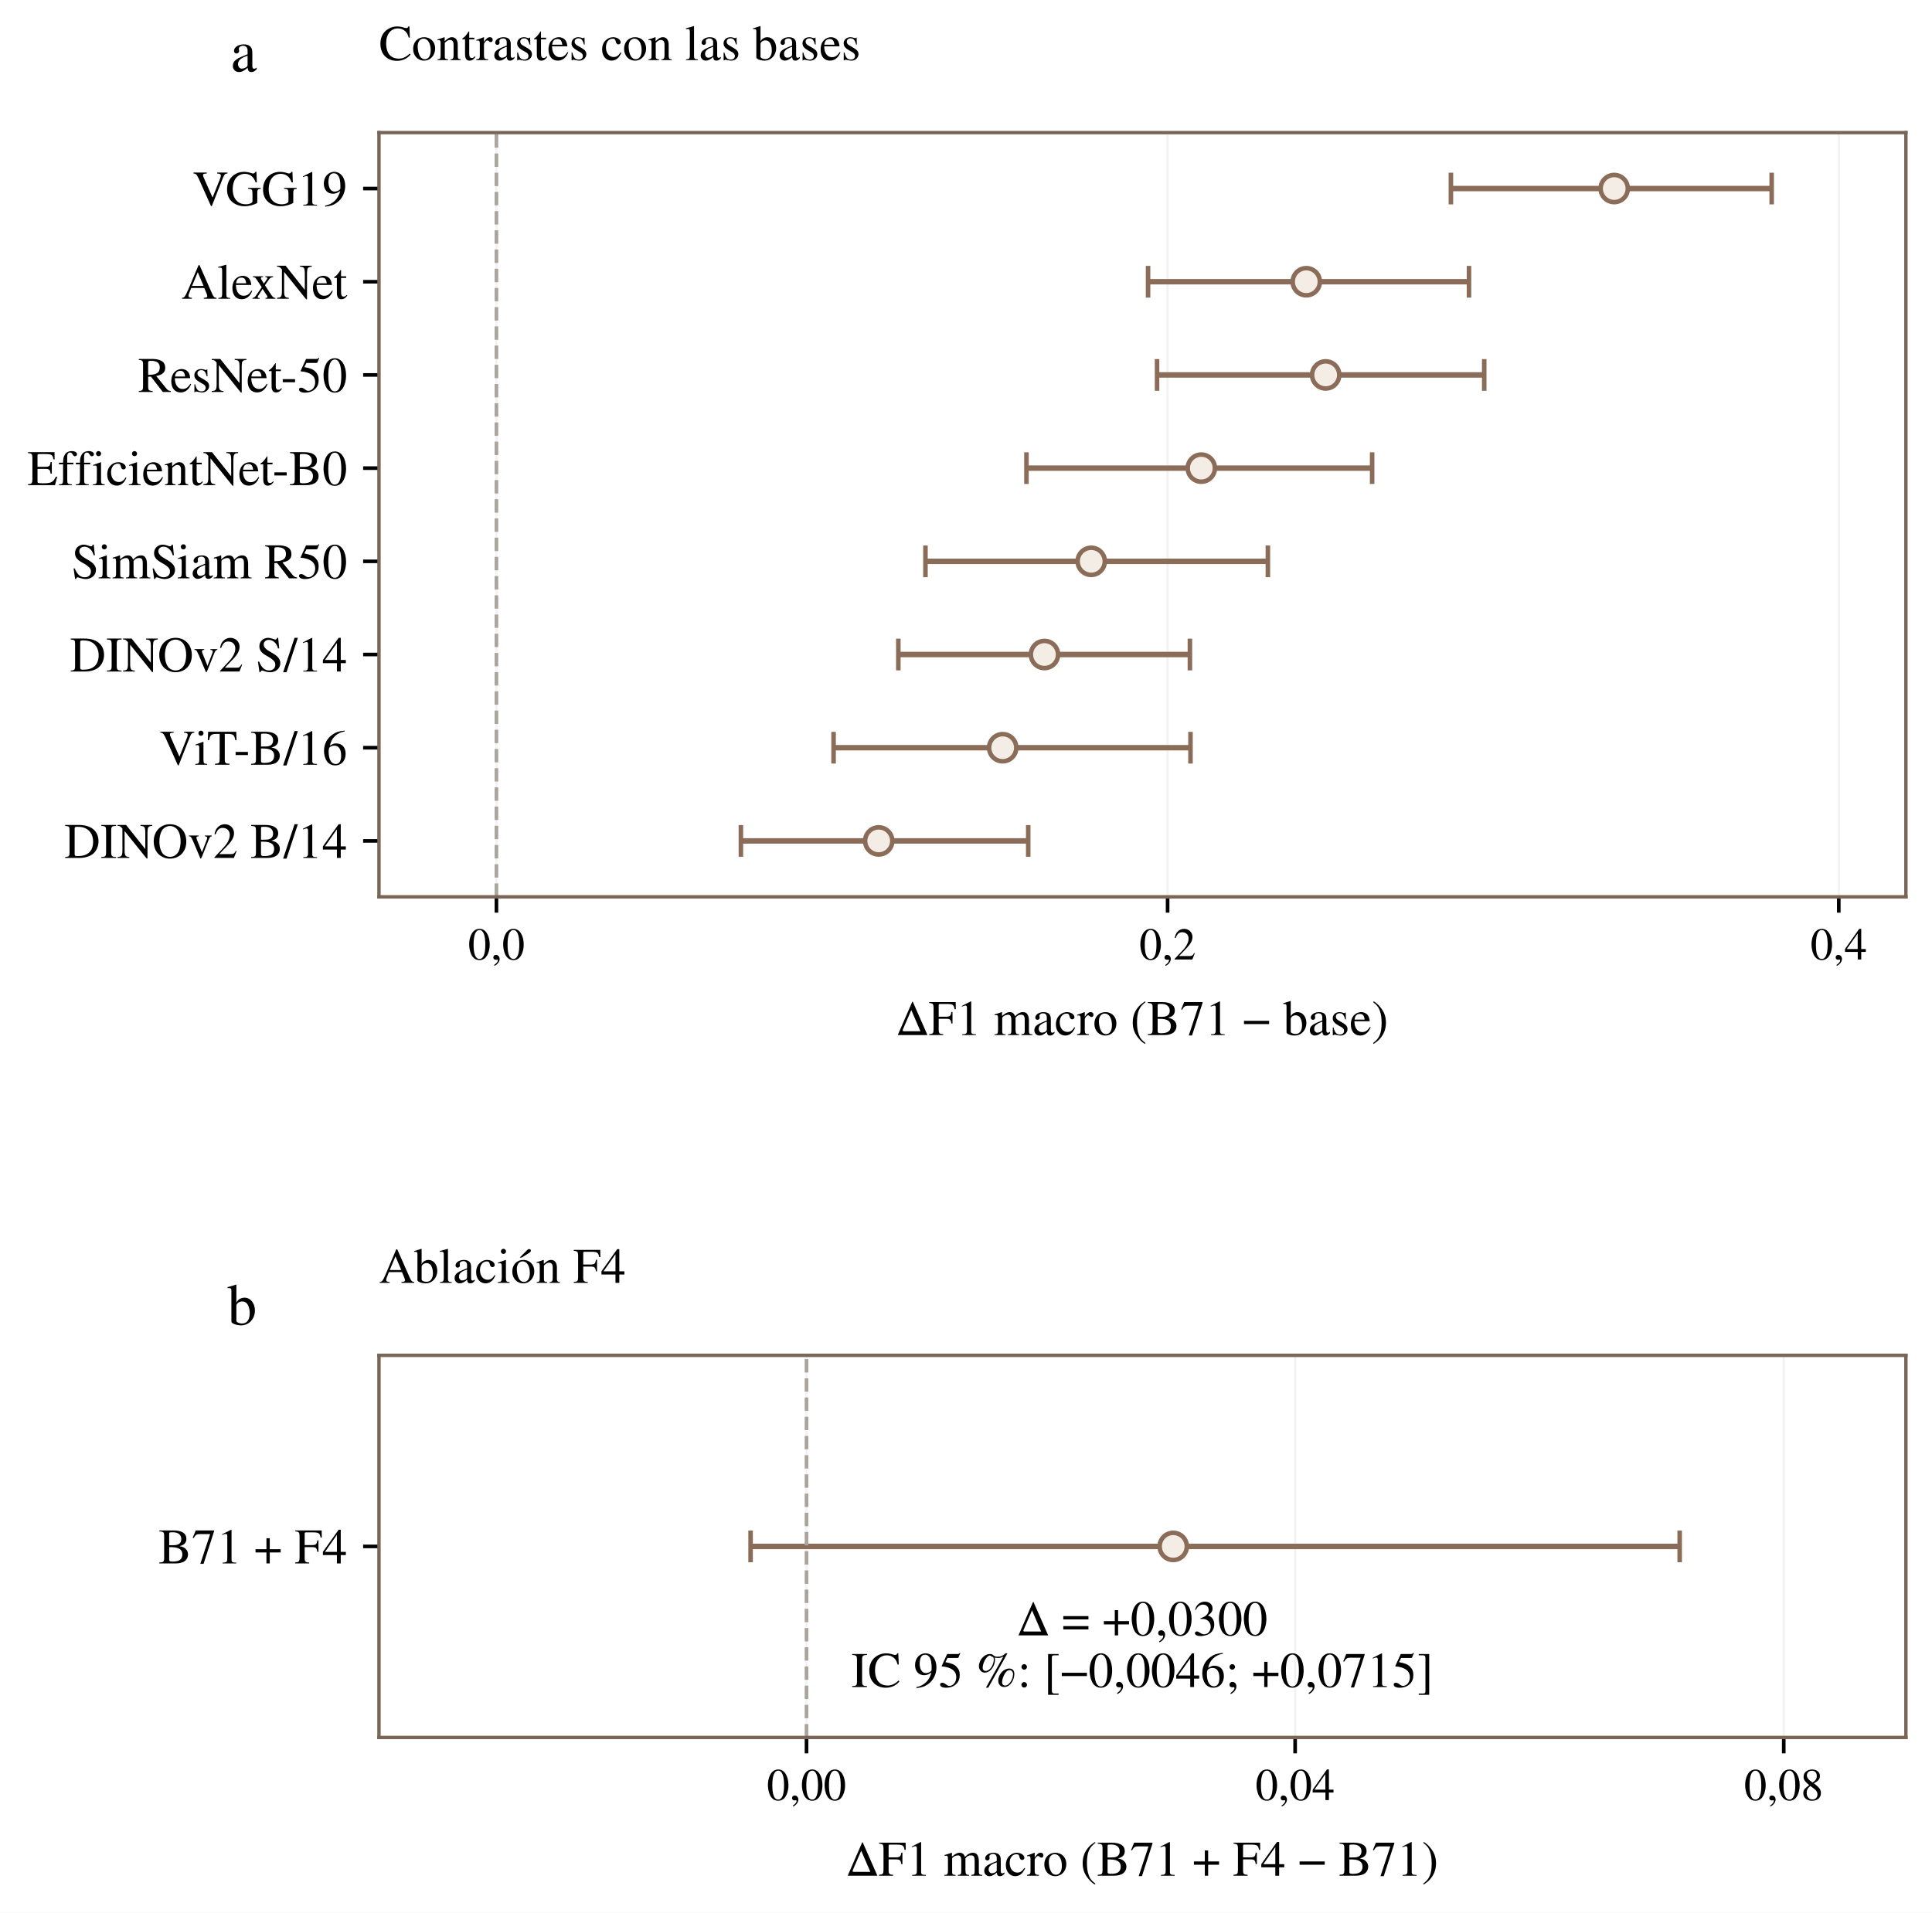
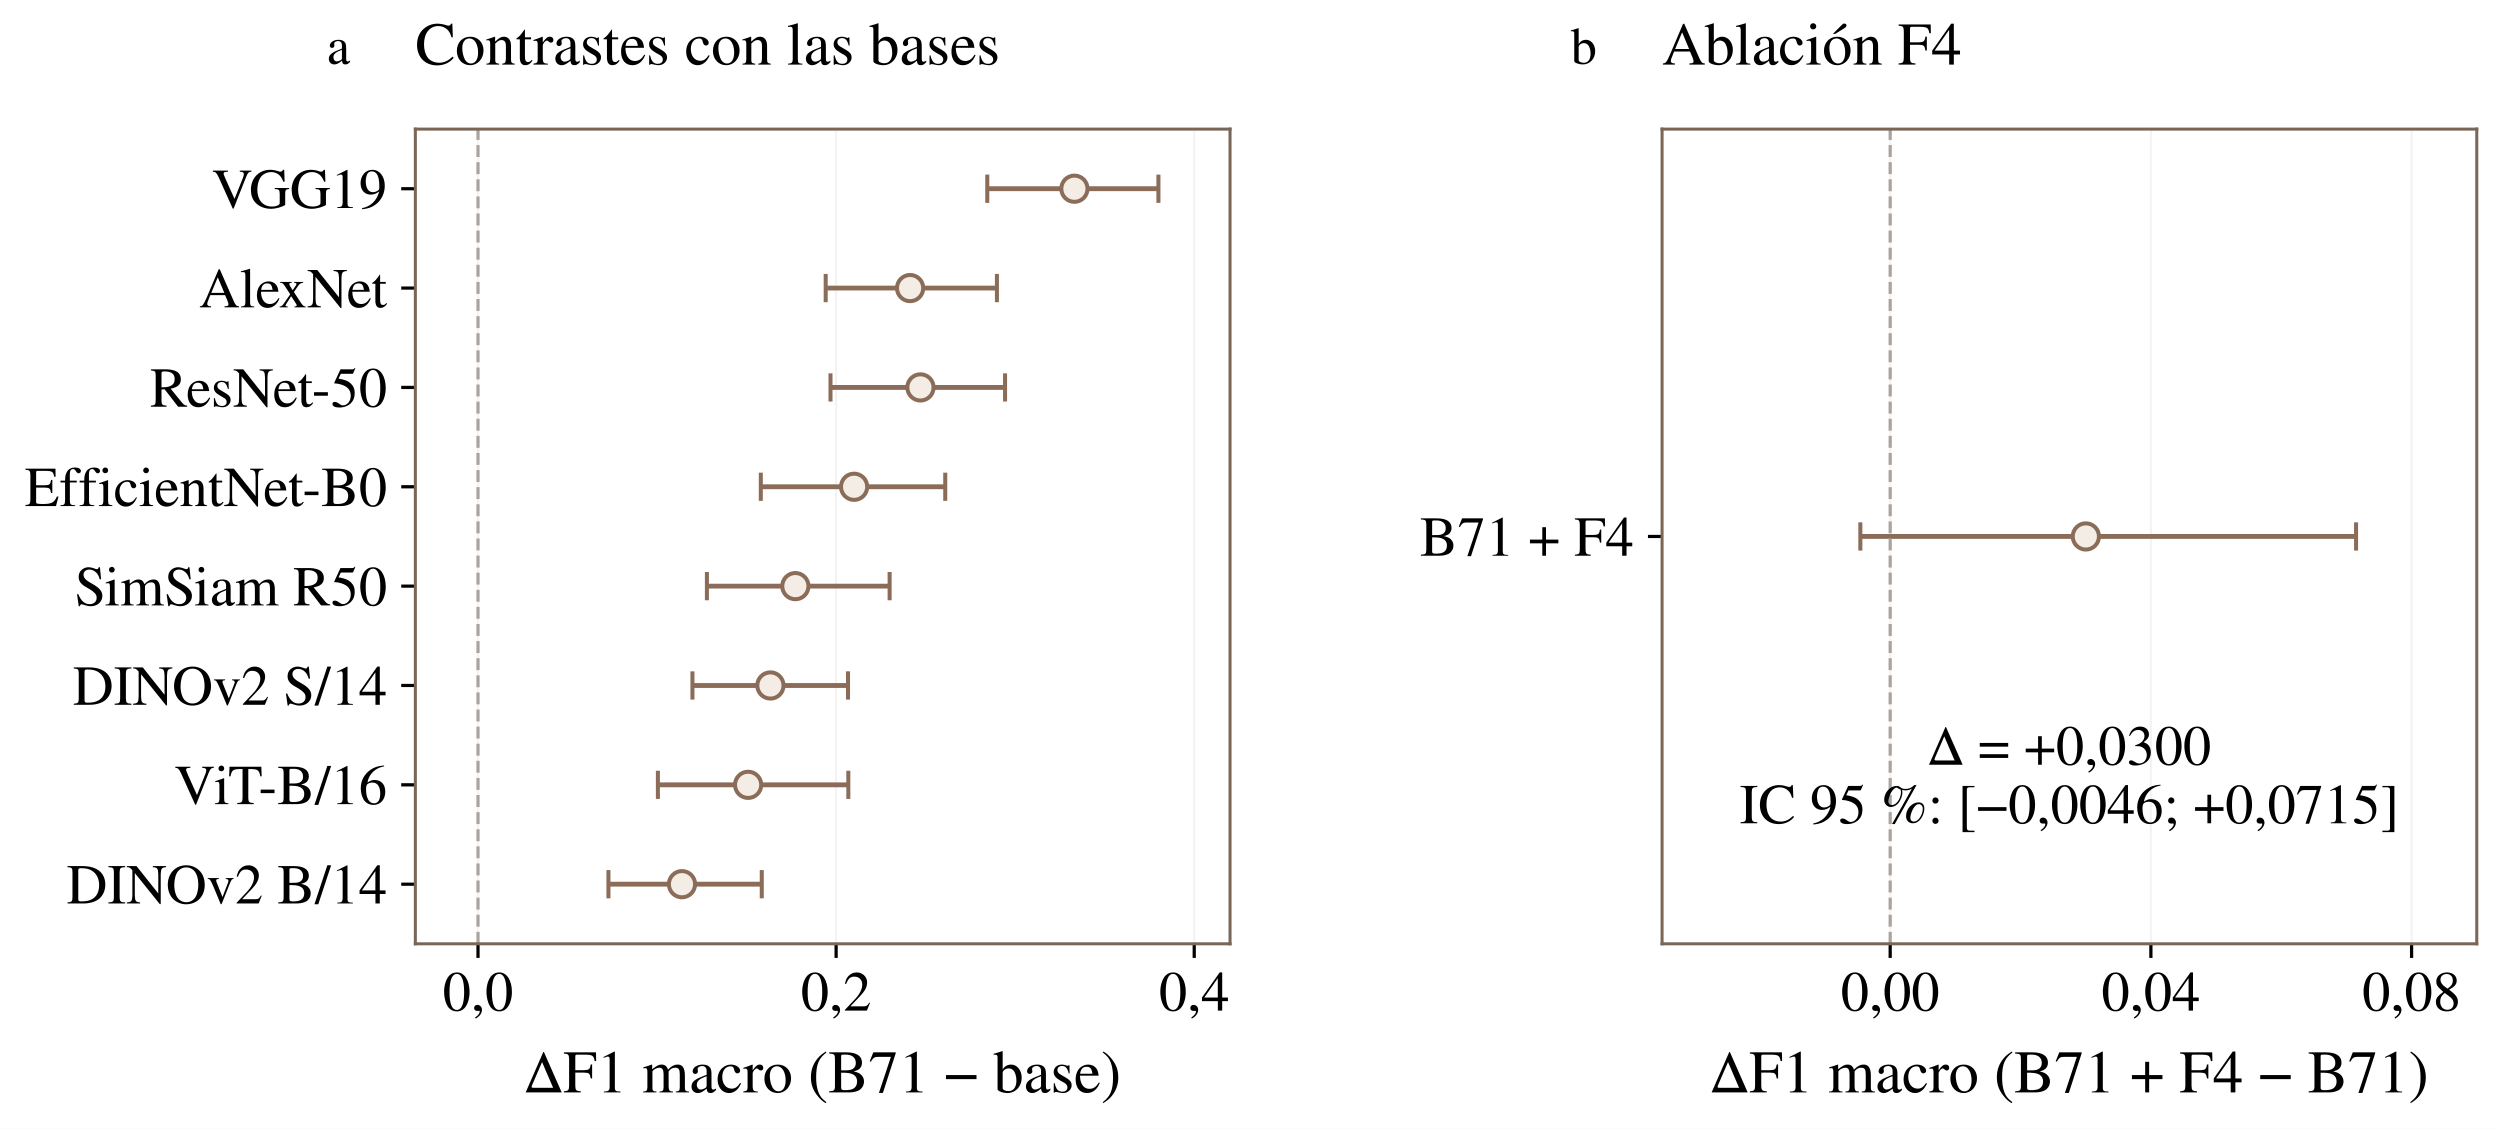
- <svg xmlns="http://www.w3.org/2000/svg" xmlns:xlink="http://www.w3.org/1999/xlink" width="426.353pt" height="422.173pt" viewBox="0 0 426.353 422.173" version="1.1">
+ <svg xmlns="http://www.w3.org/2000/svg" xmlns:xlink="http://www.w3.org/1999/xlink" width="619.742pt" height="279.825pt" viewBox="0 0 619.742 279.825" version="1.1">
  <defs>
    <style type="text/css">*{stroke-linejoin: round; stroke-linecap: butt}</style>
  </defs>
  <g id="figure_1">
    <g id="patch_1">
-       <path d="M 0 422.173  L 426.353 422.173  L 426.353 0  L 0 0  z " style="fill: #ffffff" />
+       <path d="M 0 279.825  L 619.742 279.825  L 619.742 0  L 0 0  z " style="fill: #ffffff" />
    </g>
    <g id="axes_1">
      <g id="patch_2">
-         <path d="M 83.633 197.958  L 420.593 197.958  L 420.593 29.273  L 83.633 29.273  z " style="fill: #ffffff" />
+         <path d="M 102.962 233.965  L 304.922 233.965  L 304.922 32.005  L 102.962 32.005  z " style="fill: #ffffff" />
      </g>
      <g id="matplotlib.axis_1">
        <g id="xtick_1">
          <g id="line2d_1">
-             <path d="M 109.553 197.958  L 109.553 29.273  " clip-path="url(#pa8dec1ca74)" style="fill: none; stroke: #aaa39e; stroke-opacity: 0.14; stroke-width: 0.5; stroke-linecap: square" />
+             <path d="M 118.497 233.965  L 118.497 32.005  " clip-path="url(#pe54e9bf2fb)" style="fill: none; stroke: #aaa39e; stroke-opacity: 0.14; stroke-width: 0.5; stroke-linecap: square" />
          </g>
          <g id="line2d_2">
            <defs>
-               <path id="m7abff35913" d="M 0 0  L 0 3.5  " style="stroke: #000000; stroke-width: 0.8" />
+               <path id="m2e7ed91358" d="M 0 0  L 0 3.5  " style="stroke: #000000; stroke-width: 0.8" />
            </defs>
            <g>
-               <use xlink:href="#m7abff35913" x="109.553" y="197.958" style="stroke: #000000; stroke-width: 0.8" />
+               <use xlink:href="#m2e7ed91358" x="118.497" y="233.965" style="stroke: #000000; stroke-width: 0.8" />
            </g>
          </g>
          <g id="text_1">
-             <text style="font-size: 10px; font-family: 'Nimbus Roman'; text-anchor: middle" x="109.553" y="211.788" transform="rotate(-0 109.5527 211.7881)">0,0</text>
+             <text style="font-size: 14px; font-family: 'Nimbus Roman'; text-anchor: middle" x="118.497" y="250.526" transform="rotate(-0 118.4969 250.5261)">0,0</text>
          </g>
        </g>
        <g id="xtick_2">
          <g id="line2d_3">
-             <path d="M 257.667 197.958  L 257.667 29.273  " clip-path="url(#pa8dec1ca74)" style="fill: none; stroke: #aaa39e; stroke-opacity: 0.14; stroke-width: 0.5; stroke-linecap: square" />
+             <path d="M 207.271 233.965  L 207.271 32.005  " clip-path="url(#pe54e9bf2fb)" style="fill: none; stroke: #aaa39e; stroke-opacity: 0.14; stroke-width: 0.5; stroke-linecap: square" />
          </g>
          <g id="line2d_4">
            <g>
-               <use xlink:href="#m7abff35913" x="257.667" y="197.958" style="stroke: #000000; stroke-width: 0.8" />
+               <use xlink:href="#m2e7ed91358" x="207.271" y="233.965" style="stroke: #000000; stroke-width: 0.8" />
            </g>
          </g>
          <g id="text_2">
-             <text style="font-size: 10px; font-family: 'Nimbus Roman'; text-anchor: middle" x="257.667" y="211.788" transform="rotate(-0 257.6669 211.7881)">0,2</text>
+             <text style="font-size: 14px; font-family: 'Nimbus Roman'; text-anchor: middle" x="207.271" y="250.526" transform="rotate(-0 207.2706 250.5261)">0,2</text>
          </g>
        </g>
        <g id="xtick_3">
          <g id="line2d_5">
-             <path d="M 405.781 197.958  L 405.781 29.273  " clip-path="url(#pa8dec1ca74)" style="fill: none; stroke: #aaa39e; stroke-opacity: 0.14; stroke-width: 0.5; stroke-linecap: square" />
+             <path d="M 296.044 233.965  L 296.044 32.005  " clip-path="url(#pe54e9bf2fb)" style="fill: none; stroke: #aaa39e; stroke-opacity: 0.14; stroke-width: 0.5; stroke-linecap: square" />
          </g>
          <g id="line2d_6">
            <g>
-               <use xlink:href="#m7abff35913" x="405.781" y="197.958" style="stroke: #000000; stroke-width: 0.8" />
+               <use xlink:href="#m2e7ed91358" x="296.044" y="233.965" style="stroke: #000000; stroke-width: 0.8" />
            </g>
          </g>
          <g id="text_3">
-             <text style="font-size: 10px; font-family: 'Nimbus Roman'; text-anchor: middle" x="405.781" y="211.788" transform="rotate(-0 405.7812 211.7881)">0,4</text>
+             <text style="font-size: 14px; font-family: 'Nimbus Roman'; text-anchor: middle" x="296.044" y="250.526" transform="rotate(-0 296.0442 250.5261)">0,4</text>
          </g>
        </g>
        <g id="text_4">
-           <text style="font-size: 11px; font-family: 'Nimbus Roman'; text-anchor: middle" x="252.113" y="228.471" transform="rotate(-0 252.1127 228.471)">ΔF1 macro (B71 − base)</text>
+           <text style="font-size: 15px; font-family: 'Nimbus Roman'; text-anchor: middle" x="203.942" y="270.809" transform="rotate(-0 203.9416 270.8091)">ΔF1 macro (B71 − base)</text>
        </g>
      </g>
      <g id="matplotlib.axis_2">
        <g id="ytick_1">
          <g id="line2d_7">
            <defs>
-               <path id="m0ff1f3ee0d" d="M 0 0  L -3.5 0  " style="stroke: #000000; stroke-width: 0.8" />
+               <path id="me43b54117c" d="M 0 0  L -3.5 0  " style="stroke: #000000; stroke-width: 0.8" />
            </defs>
            <g>
-               <use xlink:href="#m0ff1f3ee0d" x="83.633" y="41.616" style="stroke: #000000; stroke-width: 0.8" />
+               <use xlink:href="#me43b54117c" x="102.962" y="46.782" style="stroke: #000000; stroke-width: 0.8" />
            </g>
          </g>
          <g id="text_5">
-             <text style="font-size: 11px; font-family: 'Nimbus Roman'; text-anchor: end" x="76.633" y="45.372" transform="rotate(-0 76.63266 45.37184)">VGG19</text>
+             <text style="font-size: 14px; font-family: 'Nimbus Roman'; text-anchor: end" x="95.962" y="51.563" transform="rotate(-0 95.96156 51.56287)">VGG19</text>
          </g>
        </g>
        <g id="ytick_2">
          <g id="line2d_8">
            <g>
-               <use xlink:href="#m0ff1f3ee0d" x="83.633" y="62.187" style="stroke: #000000; stroke-width: 0.8" />
+               <use xlink:href="#me43b54117c" x="102.962" y="71.411" style="stroke: #000000; stroke-width: 0.8" />
            </g>
          </g>
          <g id="text_6">
-             <text style="font-size: 11px; font-family: 'Nimbus Roman'; text-anchor: end" x="76.633" y="65.943" transform="rotate(-0 76.63266 65.94327)">AlexNet</text>
+             <text style="font-size: 14px; font-family: 'Nimbus Roman'; text-anchor: end" x="95.962" y="76.192" transform="rotate(-0 95.96156 76.19214)">AlexNet</text>
          </g>
        </g>
        <g id="ytick_3">
          <g id="line2d_9">
            <g>
-               <use xlink:href="#m0ff1f3ee0d" x="83.633" y="82.758" style="stroke: #000000; stroke-width: 0.8" />
+               <use xlink:href="#me43b54117c" x="102.962" y="96.041" style="stroke: #000000; stroke-width: 0.8" />
            </g>
          </g>
          <g id="text_7">
-             <text style="font-size: 11px; font-family: 'Nimbus Roman'; text-anchor: end" x="76.633" y="86.515" transform="rotate(-0 76.63266 86.5147)">ResNet-50</text>
+             <text style="font-size: 14px; font-family: 'Nimbus Roman'; text-anchor: end" x="95.962" y="100.821" transform="rotate(-0 95.96156 100.8214)">ResNet-50</text>
          </g>
        </g>
        <g id="ytick_4">
          <g id="line2d_10">
            <g>
-               <use xlink:href="#m0ff1f3ee0d" x="83.633" y="103.33" style="stroke: #000000; stroke-width: 0.8" />
+               <use xlink:href="#me43b54117c" x="102.962" y="120.67" style="stroke: #000000; stroke-width: 0.8" />
            </g>
          </g>
          <g id="text_8">
-             <text style="font-size: 11px; font-family: 'Nimbus Roman'; text-anchor: end" x="76.633" y="107.086" transform="rotate(-0 76.63266 107.0861)">EfficientNet-B0</text>
+             <text style="font-size: 14px; font-family: 'Nimbus Roman'; text-anchor: end" x="95.962" y="125.451" transform="rotate(-0 95.96156 125.4507)">EfficientNet-B0</text>
          </g>
        </g>
        <g id="ytick_5">
          <g id="line2d_11">
            <g>
-               <use xlink:href="#m0ff1f3ee0d" x="83.633" y="123.901" style="stroke: #000000; stroke-width: 0.8" />
+               <use xlink:href="#me43b54117c" x="102.962" y="145.299" style="stroke: #000000; stroke-width: 0.8" />
            </g>
          </g>
          <g id="text_9">
-             <text style="font-size: 11px; font-family: 'Nimbus Roman'; text-anchor: end" x="76.633" y="127.658" transform="rotate(-0 76.63266 127.6576)">SimSiam R50</text>
+             <text style="font-size: 14px; font-family: 'Nimbus Roman'; text-anchor: end" x="95.962" y="150.08" transform="rotate(-0 95.96156 150.0799)">SimSiam R50</text>
          </g>
        </g>
        <g id="ytick_6">
          <g id="line2d_12">
            <g>
-               <use xlink:href="#m0ff1f3ee0d" x="83.633" y="144.473" style="stroke: #000000; stroke-width: 0.8" />
+               <use xlink:href="#me43b54117c" x="102.962" y="169.928" style="stroke: #000000; stroke-width: 0.8" />
            </g>
          </g>
          <g id="text_10">
-             <text style="font-size: 11px; font-family: 'Nimbus Roman'; text-anchor: end" x="76.633" y="148.229" transform="rotate(-0 76.63266 148.229)">DINOv2 S/14</text>
+             <text style="font-size: 14px; font-family: 'Nimbus Roman'; text-anchor: end" x="95.962" y="174.709" transform="rotate(-0 95.96156 174.7092)">DINOv2 S/14</text>
          </g>
        </g>
        <g id="ytick_7">
          <g id="line2d_13">
            <g>
-               <use xlink:href="#m0ff1f3ee0d" x="83.633" y="165.044" style="stroke: #000000; stroke-width: 0.8" />
+               <use xlink:href="#me43b54117c" x="102.962" y="194.558" style="stroke: #000000; stroke-width: 0.8" />
            </g>
          </g>
          <g id="text_11">
-             <text style="font-size: 11px; font-family: 'Nimbus Roman'; text-anchor: end" x="76.633" y="168.8" transform="rotate(-0 76.63266 168.8004)">ViT-B/16</text>
+             <text style="font-size: 14px; font-family: 'Nimbus Roman'; text-anchor: end" x="95.962" y="199.338" transform="rotate(-0 95.96156 199.3385)">ViT-B/16</text>
          </g>
        </g>
        <g id="ytick_8">
          <g id="line2d_14">
            <g>
-               <use xlink:href="#m0ff1f3ee0d" x="83.633" y="185.616" style="stroke: #000000; stroke-width: 0.8" />
+               <use xlink:href="#me43b54117c" x="102.962" y="219.187" style="stroke: #000000; stroke-width: 0.8" />
            </g>
          </g>
          <g id="text_12">
-             <text style="font-size: 11px; font-family: 'Nimbus Roman'; text-anchor: end" x="76.633" y="189.372" transform="rotate(-0 76.63266 189.3718)">DINOv2 B/14</text>
+             <text style="font-size: 14px; font-family: 'Nimbus Roman'; text-anchor: end" x="95.962" y="223.968" transform="rotate(-0 95.96156 223.9678)">DINOv2 B/14</text>
          </g>
        </g>
      </g>
      <g id="LineCollection_1">
-         <path d="M 320.184 41.616  L 390.972 41.616  " clip-path="url(#pa8dec1ca74)" style="fill: none; stroke: #8a6c58; stroke-width: 1.2" />
-         <path d="M 253.355 62.187  L 324.178 62.187  " clip-path="url(#pa8dec1ca74)" style="fill: none; stroke: #8a6c58; stroke-width: 1.2" />
-         <path d="M 255.338 82.758  L 327.538 82.758  " clip-path="url(#pa8dec1ca74)" style="fill: none; stroke: #8a6c58; stroke-width: 1.2" />
-         <path d="M 226.517 103.33  L 302.803 103.33  " clip-path="url(#pa8dec1ca74)" style="fill: none; stroke: #8a6c58; stroke-width: 1.2" />
-         <path d="M 204.228 123.901  L 279.795 123.901  " clip-path="url(#pa8dec1ca74)" style="fill: none; stroke: #8a6c58; stroke-width: 1.2" />
-         <path d="M 198.244 144.473  L 262.588 144.473  " clip-path="url(#pa8dec1ca74)" style="fill: none; stroke: #8a6c58; stroke-width: 1.2" />
-         <path d="M 183.953 165.044  L 262.716 165.044  " clip-path="url(#pa8dec1ca74)" style="fill: none; stroke: #8a6c58; stroke-width: 1.2" />
-         <path d="M 163.5 185.616  L 226.909 185.616  " clip-path="url(#pa8dec1ca74)" style="fill: none; stroke: #8a6c58; stroke-width: 1.2" />
+         <path d="M 244.741 46.782  L 287.168 46.782  " clip-path="url(#pe54e9bf2fb)" style="fill: none; stroke: #8a6c58; stroke-width: 1.2" />
+         <path d="M 204.686 71.411  L 247.134 71.411  " clip-path="url(#pe54e9bf2fb)" style="fill: none; stroke: #8a6c58; stroke-width: 1.2" />
+         <path d="M 205.875 96.041  L 249.148 96.041  " clip-path="url(#pe54e9bf2fb)" style="fill: none; stroke: #8a6c58; stroke-width: 1.2" />
+         <path d="M 188.601 120.67  L 234.323 120.67  " clip-path="url(#pe54e9bf2fb)" style="fill: none; stroke: #8a6c58; stroke-width: 1.2" />
+         <path d="M 175.241 145.299  L 220.533 145.299  " clip-path="url(#pe54e9bf2fb)" style="fill: none; stroke: #8a6c58; stroke-width: 1.2" />
+         <path d="M 171.655 169.928  L 210.22 169.928  " clip-path="url(#pe54e9bf2fb)" style="fill: none; stroke: #8a6c58; stroke-width: 1.2" />
+         <path d="M 163.089 194.558  L 210.297 194.558  " clip-path="url(#pe54e9bf2fb)" style="fill: none; stroke: #8a6c58; stroke-width: 1.2" />
+         <path d="M 150.831 219.187  L 188.836 219.187  " clip-path="url(#pe54e9bf2fb)" style="fill: none; stroke: #8a6c58; stroke-width: 1.2" />
      </g>
      <g id="line2d_15">
        <defs>
-           <path id="m8b3fb5da01" d="M 0 3.5  L 0 -3.5  " style="stroke: #8a6c58" />
+           <path id="mef8d667478" d="M 0 3.5  L 0 -3.5  " style="stroke: #8a6c58" />
        </defs>
-         <g clip-path="url(#pa8dec1ca74)">
-           <use xlink:href="#m8b3fb5da01" x="320.184" y="41.616" style="fill: #8a6c58; stroke: #8a6c58" />
-           <use xlink:href="#m8b3fb5da01" x="253.355" y="62.187" style="fill: #8a6c58; stroke: #8a6c58" />
-           <use xlink:href="#m8b3fb5da01" x="255.338" y="82.758" style="fill: #8a6c58; stroke: #8a6c58" />
-           <use xlink:href="#m8b3fb5da01" x="226.517" y="103.33" style="fill: #8a6c58; stroke: #8a6c58" />
-           <use xlink:href="#m8b3fb5da01" x="204.228" y="123.901" style="fill: #8a6c58; stroke: #8a6c58" />
-           <use xlink:href="#m8b3fb5da01" x="198.244" y="144.473" style="fill: #8a6c58; stroke: #8a6c58" />
-           <use xlink:href="#m8b3fb5da01" x="183.953" y="165.044" style="fill: #8a6c58; stroke: #8a6c58" />
-           <use xlink:href="#m8b3fb5da01" x="163.5" y="185.616" style="fill: #8a6c58; stroke: #8a6c58" />
+         <g clip-path="url(#pe54e9bf2fb)">
+           <use xlink:href="#mef8d667478" x="244.741" y="46.782" style="fill: #8a6c58; stroke: #8a6c58" />
+           <use xlink:href="#mef8d667478" x="204.686" y="71.411" style="fill: #8a6c58; stroke: #8a6c58" />
+           <use xlink:href="#mef8d667478" x="205.875" y="96.041" style="fill: #8a6c58; stroke: #8a6c58" />
+           <use xlink:href="#mef8d667478" x="188.601" y="120.67" style="fill: #8a6c58; stroke: #8a6c58" />
+           <use xlink:href="#mef8d667478" x="175.241" y="145.299" style="fill: #8a6c58; stroke: #8a6c58" />
+           <use xlink:href="#mef8d667478" x="171.655" y="169.928" style="fill: #8a6c58; stroke: #8a6c58" />
+           <use xlink:href="#mef8d667478" x="163.089" y="194.558" style="fill: #8a6c58; stroke: #8a6c58" />
+           <use xlink:href="#mef8d667478" x="150.831" y="219.187" style="fill: #8a6c58; stroke: #8a6c58" />
        </g>
      </g>
      <g id="line2d_16">
-         <g clip-path="url(#pa8dec1ca74)">
-           <use xlink:href="#m8b3fb5da01" x="390.972" y="41.616" style="fill: #8a6c58; stroke: #8a6c58" />
-           <use xlink:href="#m8b3fb5da01" x="324.178" y="62.187" style="fill: #8a6c58; stroke: #8a6c58" />
-           <use xlink:href="#m8b3fb5da01" x="327.538" y="82.758" style="fill: #8a6c58; stroke: #8a6c58" />
-           <use xlink:href="#m8b3fb5da01" x="302.803" y="103.33" style="fill: #8a6c58; stroke: #8a6c58" />
-           <use xlink:href="#m8b3fb5da01" x="279.795" y="123.901" style="fill: #8a6c58; stroke: #8a6c58" />
-           <use xlink:href="#m8b3fb5da01" x="262.588" y="144.473" style="fill: #8a6c58; stroke: #8a6c58" />
-           <use xlink:href="#m8b3fb5da01" x="262.716" y="165.044" style="fill: #8a6c58; stroke: #8a6c58" />
-           <use xlink:href="#m8b3fb5da01" x="226.909" y="185.616" style="fill: #8a6c58; stroke: #8a6c58" />
+         <g clip-path="url(#pe54e9bf2fb)">
+           <use xlink:href="#mef8d667478" x="287.168" y="46.782" style="fill: #8a6c58; stroke: #8a6c58" />
+           <use xlink:href="#mef8d667478" x="247.134" y="71.411" style="fill: #8a6c58; stroke: #8a6c58" />
+           <use xlink:href="#mef8d667478" x="249.148" y="96.041" style="fill: #8a6c58; stroke: #8a6c58" />
+           <use xlink:href="#mef8d667478" x="234.323" y="120.67" style="fill: #8a6c58; stroke: #8a6c58" />
+           <use xlink:href="#mef8d667478" x="220.533" y="145.299" style="fill: #8a6c58; stroke: #8a6c58" />
+           <use xlink:href="#mef8d667478" x="210.22" y="169.928" style="fill: #8a6c58; stroke: #8a6c58" />
+           <use xlink:href="#mef8d667478" x="210.297" y="194.558" style="fill: #8a6c58; stroke: #8a6c58" />
+           <use xlink:href="#mef8d667478" x="188.836" y="219.187" style="fill: #8a6c58; stroke: #8a6c58" />
        </g>
      </g>
      <g id="line2d_17">
-         <path d="M 109.553 197.958  L 109.553 29.273  " clip-path="url(#pa8dec1ca74)" style="fill: none; stroke-dasharray: 2.96,1.28; stroke-dashoffset: 0; stroke: #aaa39e; stroke-width: 0.8" />
+         <path d="M 118.497 233.965  L 118.497 32.005  " clip-path="url(#pe54e9bf2fb)" style="fill: none; stroke-dasharray: 2.96,1.28; stroke-dashoffset: 0; stroke: #aaa39e; stroke-width: 0.8" />
      </g>
      <g id="line2d_18">
        <defs>
-           <path id="mca88afab78" d="M 0 3  C 0.796 3 1.559 2.684 2.121 2.121  C 2.684 1.559 3 0.796 3 0  C 3 -0.796 2.684 -1.559 2.121 -2.121  C 1.559 -2.684 0.796 -3 0 -3  C -0.796 -3 -1.559 -2.684 -2.121 -2.121  C -2.684 -1.559 -3 -0.796 -3 0  C -3 0.796 -2.684 1.559 -2.121 2.121  C -1.559 2.684 -0.796 3 0 3  z " style="stroke: #8a6c58" />
+           <path id="me9ff58acec" d="M 0 3.25  C 0.862 3.25 1.689 2.908 2.298 2.298  C 2.908 1.689 3.25 0.862 3.25 0  C 3.25 -0.862 2.908 -1.689 2.298 -2.298  C 1.689 -2.908 0.862 -3.25 0 -3.25  C -0.862 -3.25 -1.689 -2.908 -2.298 -2.298  C -2.908 -1.689 -3.25 -0.862 -3.25 0  C -3.25 0.862 -2.908 1.689 -2.298 2.298  C -1.689 2.908 -0.862 3.25 0 3.25  z " style="stroke: #8a6c58" />
        </defs>
-         <g clip-path="url(#pa8dec1ca74)">
-           <use xlink:href="#mca88afab78" x="356.228" y="41.616" style="fill: #f4ede6; stroke: #8a6c58" />
-           <use xlink:href="#mca88afab78" x="288.269" y="62.187" style="fill: #f4ede6; stroke: #8a6c58" />
-           <use xlink:href="#mca88afab78" x="292.551" y="82.758" style="fill: #f4ede6; stroke: #8a6c58" />
-           <use xlink:href="#mca88afab78" x="265.106" y="103.33" style="fill: #f4ede6; stroke: #8a6c58" />
-           <use xlink:href="#mca88afab78" x="240.811" y="123.901" style="fill: #f4ede6; stroke: #8a6c58" />
-           <use xlink:href="#mca88afab78" x="230.49" y="144.473" style="fill: #f4ede6; stroke: #8a6c58" />
-           <use xlink:href="#mca88afab78" x="221.272" y="165.044" style="fill: #f4ede6; stroke: #8a6c58" />
-           <use xlink:href="#mca88afab78" x="193.913" y="185.616" style="fill: #f4ede6; stroke: #8a6c58" />
+         <g clip-path="url(#pe54e9bf2fb)">
+           <use xlink:href="#me9ff58acec" x="266.344" y="46.782" style="fill: #f4ede6; stroke: #8a6c58" />
+           <use xlink:href="#me9ff58acec" x="225.612" y="71.411" style="fill: #f4ede6; stroke: #8a6c58" />
+           <use xlink:href="#me9ff58acec" x="228.178" y="96.041" style="fill: #f4ede6; stroke: #8a6c58" />
+           <use xlink:href="#me9ff58acec" x="211.729" y="120.67" style="fill: #f4ede6; stroke: #8a6c58" />
+           <use xlink:href="#me9ff58acec" x="197.168" y="145.299" style="fill: #f4ede6; stroke: #8a6c58" />
+           <use xlink:href="#me9ff58acec" x="190.982" y="169.928" style="fill: #f4ede6; stroke: #8a6c58" />
+           <use xlink:href="#me9ff58acec" x="185.457" y="194.558" style="fill: #f4ede6; stroke: #8a6c58" />
+           <use xlink:href="#me9ff58acec" x="169.059" y="219.187" style="fill: #f4ede6; stroke: #8a6c58" />
        </g>
      </g>
      <g id="patch_3">
-         <path d="M 83.633 197.958  L 83.633 29.273  " style="fill: none; stroke: #796657; stroke-width: 0.75; stroke-linejoin: miter; stroke-linecap: square" />
+         <path d="M 102.962 233.965  L 102.962 32.005  " style="fill: none; stroke: #796657; stroke-width: 0.75; stroke-linejoin: miter; stroke-linecap: square" />
      </g>
      <g id="patch_4">
-         <path d="M 420.593 197.958  L 420.593 29.273  " style="fill: none; stroke: #796657; stroke-width: 0.75; stroke-linejoin: miter; stroke-linecap: square" />
+         <path d="M 304.922 233.965  L 304.922 32.005  " style="fill: none; stroke: #796657; stroke-width: 0.75; stroke-linejoin: miter; stroke-linecap: square" />
      </g>
      <g id="patch_5">
-         <path d="M 83.633 197.958  L 420.593 197.958  " style="fill: none; stroke: #796657; stroke-width: 0.75; stroke-linejoin: miter; stroke-linecap: square" />
+         <path d="M 102.962 233.965  L 304.922 233.965  " style="fill: none; stroke: #796657; stroke-width: 0.75; stroke-linejoin: miter; stroke-linecap: square" />
      </g>
      <g id="patch_6">
-         <path d="M 83.633 29.273  L 420.593 29.273  " style="fill: none; stroke: #796657; stroke-width: 0.75; stroke-linejoin: miter; stroke-linecap: square" />
+         <path d="M 102.962 32.005  L 304.922 32.005  " style="fill: none; stroke: #796657; stroke-width: 0.75; stroke-linejoin: miter; stroke-linecap: square" />
      </g>
      <g id="text_13">
-         <text style="font-size: 13px; font-family: 'Nimbus Roman'; text-anchor: end" x="56.676" y="15.778" transform="rotate(-0 56.67586 15.7778)">a</text>
+         <text style="font-size: 13px; font-family: 'Nimbus Roman'; text-anchor: end" x="86.805" y="15.848" transform="rotate(-0 86.80476 15.84773)">a</text>
      </g>
      <g id="text_14">
-         <text style="font-size: 11px; font-family: 'Nimbus Roman'; text-anchor: start" x="83.633" y="13.273" transform="rotate(-0 83.63266 13.27266)">Contrastes con las bases</text>
+         <text style="font-size: 15px; font-family: 'Nimbus Roman'; text-anchor: start" x="102.962" y="16.005" transform="rotate(-0 102.9616 16.00453)">Contrastes con las bases</text>
      </g>
    </g>
    <g id="axes_2">
      <g id="patch_7">
-         <path d="M 83.633 383.513  L 420.593 383.513  L 420.593 299.17  L 83.633 299.17  z " style="fill: #ffffff" />
+         <path d="M 412.022 233.965  L 613.982 233.965  L 613.982 32.005  L 412.022 32.005  z " style="fill: #ffffff" />
      </g>
      <g id="matplotlib.axis_3">
        <g id="xtick_4">
          <g id="line2d_19">
-             <path d="M 177.981 383.513  L 177.981 299.17  " clip-path="url(#p938ec4021e)" style="fill: none; stroke: #aaa39e; stroke-opacity: 0.14; stroke-width: 0.5; stroke-linecap: square" />
+             <path d="M 468.57 233.965  L 468.57 32.005  " clip-path="url(#p90f00a4f9b)" style="fill: none; stroke: #aaa39e; stroke-opacity: 0.14; stroke-width: 0.5; stroke-linecap: square" />
          </g>
          <g id="line2d_20">
            <g>
-               <use xlink:href="#m7abff35913" x="177.981" y="383.513" style="stroke: #000000; stroke-width: 0.8" />
+               <use xlink:href="#m2e7ed91358" x="468.57" y="233.965" style="stroke: #000000; stroke-width: 0.8" />
            </g>
          </g>
          <g id="text_15">
-             <text style="font-size: 10px; font-family: 'Nimbus Roman'; text-anchor: middle" x="177.981" y="397.342" transform="rotate(-0 177.9815 397.3423)">0,00</text>
+             <text style="font-size: 14px; font-family: 'Nimbus Roman'; text-anchor: middle" x="468.57" y="250.526" transform="rotate(-0 468.5704 250.5261)">0,00</text>
          </g>
        </g>
        <g id="xtick_5">
          <g id="line2d_21">
-             <path d="M 285.809 383.513  L 285.809 299.17  " clip-path="url(#p938ec4021e)" style="fill: none; stroke: #aaa39e; stroke-opacity: 0.14; stroke-width: 0.5; stroke-linecap: square" />
+             <path d="M 533.198 233.965  L 533.198 32.005  " clip-path="url(#p90f00a4f9b)" style="fill: none; stroke: #aaa39e; stroke-opacity: 0.14; stroke-width: 0.5; stroke-linecap: square" />
          </g>
          <g id="line2d_22">
            <g>
-               <use xlink:href="#m7abff35913" x="285.809" y="383.513" style="stroke: #000000; stroke-width: 0.8" />
+               <use xlink:href="#m2e7ed91358" x="533.198" y="233.965" style="stroke: #000000; stroke-width: 0.8" />
            </g>
          </g>
          <g id="text_16">
-             <text style="font-size: 10px; font-family: 'Nimbus Roman'; text-anchor: middle" x="285.809" y="397.342" transform="rotate(-0 285.8087 397.3423)">0,04</text>
+             <text style="font-size: 14px; font-family: 'Nimbus Roman'; text-anchor: middle" x="533.198" y="250.526" transform="rotate(-0 533.1976 250.5261)">0,04</text>
          </g>
        </g>
        <g id="xtick_6">
          <g id="line2d_23">
-             <path d="M 393.636 383.513  L 393.636 299.17  " clip-path="url(#p938ec4021e)" style="fill: none; stroke: #aaa39e; stroke-opacity: 0.14; stroke-width: 0.5; stroke-linecap: square" />
+             <path d="M 597.825 233.965  L 597.825 32.005  " clip-path="url(#p90f00a4f9b)" style="fill: none; stroke: #aaa39e; stroke-opacity: 0.14; stroke-width: 0.5; stroke-linecap: square" />
          </g>
          <g id="line2d_24">
            <g>
-               <use xlink:href="#m7abff35913" x="393.636" y="383.513" style="stroke: #000000; stroke-width: 0.8" />
+               <use xlink:href="#m2e7ed91358" x="597.825" y="233.965" style="stroke: #000000; stroke-width: 0.8" />
            </g>
          </g>
          <g id="text_17">
-             <text style="font-size: 10px; font-family: 'Nimbus Roman'; text-anchor: middle" x="393.636" y="397.342" transform="rotate(-0 393.6359 397.3423)">0,08</text>
+             <text style="font-size: 14px; font-family: 'Nimbus Roman'; text-anchor: middle" x="597.825" y="250.526" transform="rotate(-0 597.8248 250.5261)">0,08</text>
          </g>
        </g>
        <g id="text_18">
-           <text style="font-size: 11px; font-family: 'Nimbus Roman'; text-anchor: middle" x="252.113" y="414.025" transform="rotate(-0 252.1127 414.0253)">ΔF1 macro (B71 + F4 − B71)</text>
+           <text style="font-size: 15px; font-family: 'Nimbus Roman'; text-anchor: middle" x="513.002" y="270.809" transform="rotate(-0 513.0016 270.8091)">ΔF1 macro (B71 + F4 − B71)</text>
        </g>
      </g>
      <g id="matplotlib.axis_4">
        <g id="ytick_9">
          <g id="line2d_25">
            <g>
-               <use xlink:href="#m0ff1f3ee0d" x="83.633" y="341.341" style="stroke: #000000; stroke-width: 0.8" />
+               <use xlink:href="#me43b54117c" x="412.022" y="132.985" style="stroke: #000000; stroke-width: 0.8" />
            </g>
          </g>
          <g id="text_19">
-             <text style="font-size: 11px; font-family: 'Nimbus Roman'; text-anchor: end" x="76.633" y="345.098" transform="rotate(-0 76.63266 345.0976)">B71 + F4</text>
+             <text style="font-size: 14px; font-family: 'Nimbus Roman'; text-anchor: end" x="405.022" y="137.765" transform="rotate(-0 405.0216 137.7653)">B71 + F4</text>
          </g>
        </g>
      </g>
      <g id="LineCollection_2">
-         <path d="M 165.64 341.341  L 370.671 341.341  " clip-path="url(#p938ec4021e)" style="fill: none; stroke: #8a6c58; stroke-width: 1.2" />
+         <path d="M 461.173 132.985  L 584.06 132.985  " clip-path="url(#p90f00a4f9b)" style="fill: none; stroke: #8a6c58; stroke-width: 1.2" />
      </g>
      <g id="line2d_26">
-         <g clip-path="url(#p938ec4021e)">
-           <use xlink:href="#m8b3fb5da01" x="165.64" y="341.341" style="fill: #8a6c58; stroke: #8a6c58" />
+         <g clip-path="url(#p90f00a4f9b)">
+           <use xlink:href="#mef8d667478" x="461.173" y="132.985" style="fill: #8a6c58; stroke: #8a6c58" />
        </g>
      </g>
      <g id="line2d_27">
-         <g clip-path="url(#p938ec4021e)">
-           <use xlink:href="#m8b3fb5da01" x="370.671" y="341.341" style="fill: #8a6c58; stroke: #8a6c58" />
+         <g clip-path="url(#p90f00a4f9b)">
+           <use xlink:href="#mef8d667478" x="584.06" y="132.985" style="fill: #8a6c58; stroke: #8a6c58" />
        </g>
      </g>
      <g id="line2d_28">
-         <path d="M 177.981 383.513  L 177.981 299.17  " clip-path="url(#p938ec4021e)" style="fill: none; stroke-dasharray: 2.96,1.28; stroke-dashoffset: 0; stroke: #aaa39e; stroke-width: 0.8" />
+         <path d="M 468.57 233.965  L 468.57 32.005  " clip-path="url(#p90f00a4f9b)" style="fill: none; stroke-dasharray: 2.96,1.28; stroke-dashoffset: 0; stroke: #aaa39e; stroke-width: 0.8" />
      </g>
      <g id="line2d_29">
-         <g clip-path="url(#p938ec4021e)">
-           <use xlink:href="#mca88afab78" x="258.909" y="341.341" style="fill: #f4ede6; stroke: #8a6c58" />
+         <g clip-path="url(#p90f00a4f9b)">
+           <use xlink:href="#me9ff58acec" x="517.075" y="132.985" style="fill: #f4ede6; stroke: #8a6c58" />
        </g>
      </g>
      <g id="patch_8">
-         <path d="M 83.633 383.513  L 83.633 299.17  " style="fill: none; stroke: #796657; stroke-width: 0.75; stroke-linejoin: miter; stroke-linecap: square" />
+         <path d="M 412.022 233.965  L 412.022 32.005  " style="fill: none; stroke: #796657; stroke-width: 0.75; stroke-linejoin: miter; stroke-linecap: square" />
      </g>
      <g id="patch_9">
-         <path d="M 420.593 383.513  L 420.593 299.17  " style="fill: none; stroke: #796657; stroke-width: 0.75; stroke-linejoin: miter; stroke-linecap: square" />
+         <path d="M 613.982 233.965  L 613.982 32.005  " style="fill: none; stroke: #796657; stroke-width: 0.75; stroke-linejoin: miter; stroke-linecap: square" />
      </g>
      <g id="patch_10">
-         <path d="M 83.633 383.513  L 420.593 383.513  " style="fill: none; stroke: #796657; stroke-width: 0.75; stroke-linejoin: miter; stroke-linecap: square" />
+         <path d="M 412.022 233.965  L 613.982 233.965  " style="fill: none; stroke: #796657; stroke-width: 0.75; stroke-linejoin: miter; stroke-linecap: square" />
      </g>
      <g id="patch_11">
-         <path d="M 83.633 299.17  L 420.593 299.17  " style="fill: none; stroke: #796657; stroke-width: 0.75; stroke-linejoin: miter; stroke-linecap: square" />
+         <path d="M 412.022 32.005  L 613.982 32.005  " style="fill: none; stroke: #796657; stroke-width: 0.75; stroke-linejoin: miter; stroke-linecap: square" />
      </g>
      <g id="text_20">
-         <text style="font-size: 13px; font-family: 'Nimbus Roman'; text-anchor: end" x="56.676" y="292.422" transform="rotate(-0 56.67586 292.4224)">b</text>
+         <text style="font-size: 13px; font-family: 'Nimbus Roman'; text-anchor: end" x="395.865" y="15.848" transform="rotate(-0 395.8648 15.84773)">b</text>
      </g>
      <g id="text_21">
-         <text style="font-size: 11px; font-family: 'Nimbus Roman'" transform="translate(224.4966 360.9752)">Δ = +0,0300</text>
-         <text style="font-size: 11px; font-family: 'Nimbus Roman'" transform="translate(187.8563 372.3777)">IC 95 %: [−0,0046; +0,0715]</text>
+         <text style="font-size: 14px; font-family: 'Nimbus Roman'" transform="translate(477.8539 189.5779)">Δ = +0,0300</text>
+         <text style="font-size: 14px; font-family: 'Nimbus Roman'" transform="translate(431.2208 204.0902)">IC 95 %: [−0,0046; +0,0715]</text>
      </g>
      <g id="text_22">
-         <text style="font-size: 11px; font-family: 'Nimbus Roman'; text-anchor: start" x="83.633" y="283.17" transform="rotate(-0 83.63266 283.1698)">Ablación F4</text>
+         <text style="font-size: 15px; font-family: 'Nimbus Roman'; text-anchor: start" x="412.022" y="16.005" transform="rotate(-0 412.0216 16.00453)">Ablación F4</text>
      </g>
    </g>
  </g>
  <defs>
-     <clipPath id="pa8dec1ca74">
-       <rect x="83.633" y="29.273" width="336.96" height="168.686" />
+     <clipPath id="pe54e9bf2fb">
+       <rect x="102.962" y="32.005" width="201.96" height="201.96" />
    </clipPath>
-     <clipPath id="p938ec4021e">
-       <rect x="83.633" y="299.17" width="336.96" height="84.343" />
+     <clipPath id="p90f00a4f9b">
+       <rect x="412.022" y="32.005" width="201.96" height="201.96" />
    </clipPath>
  </defs>
</svg>
